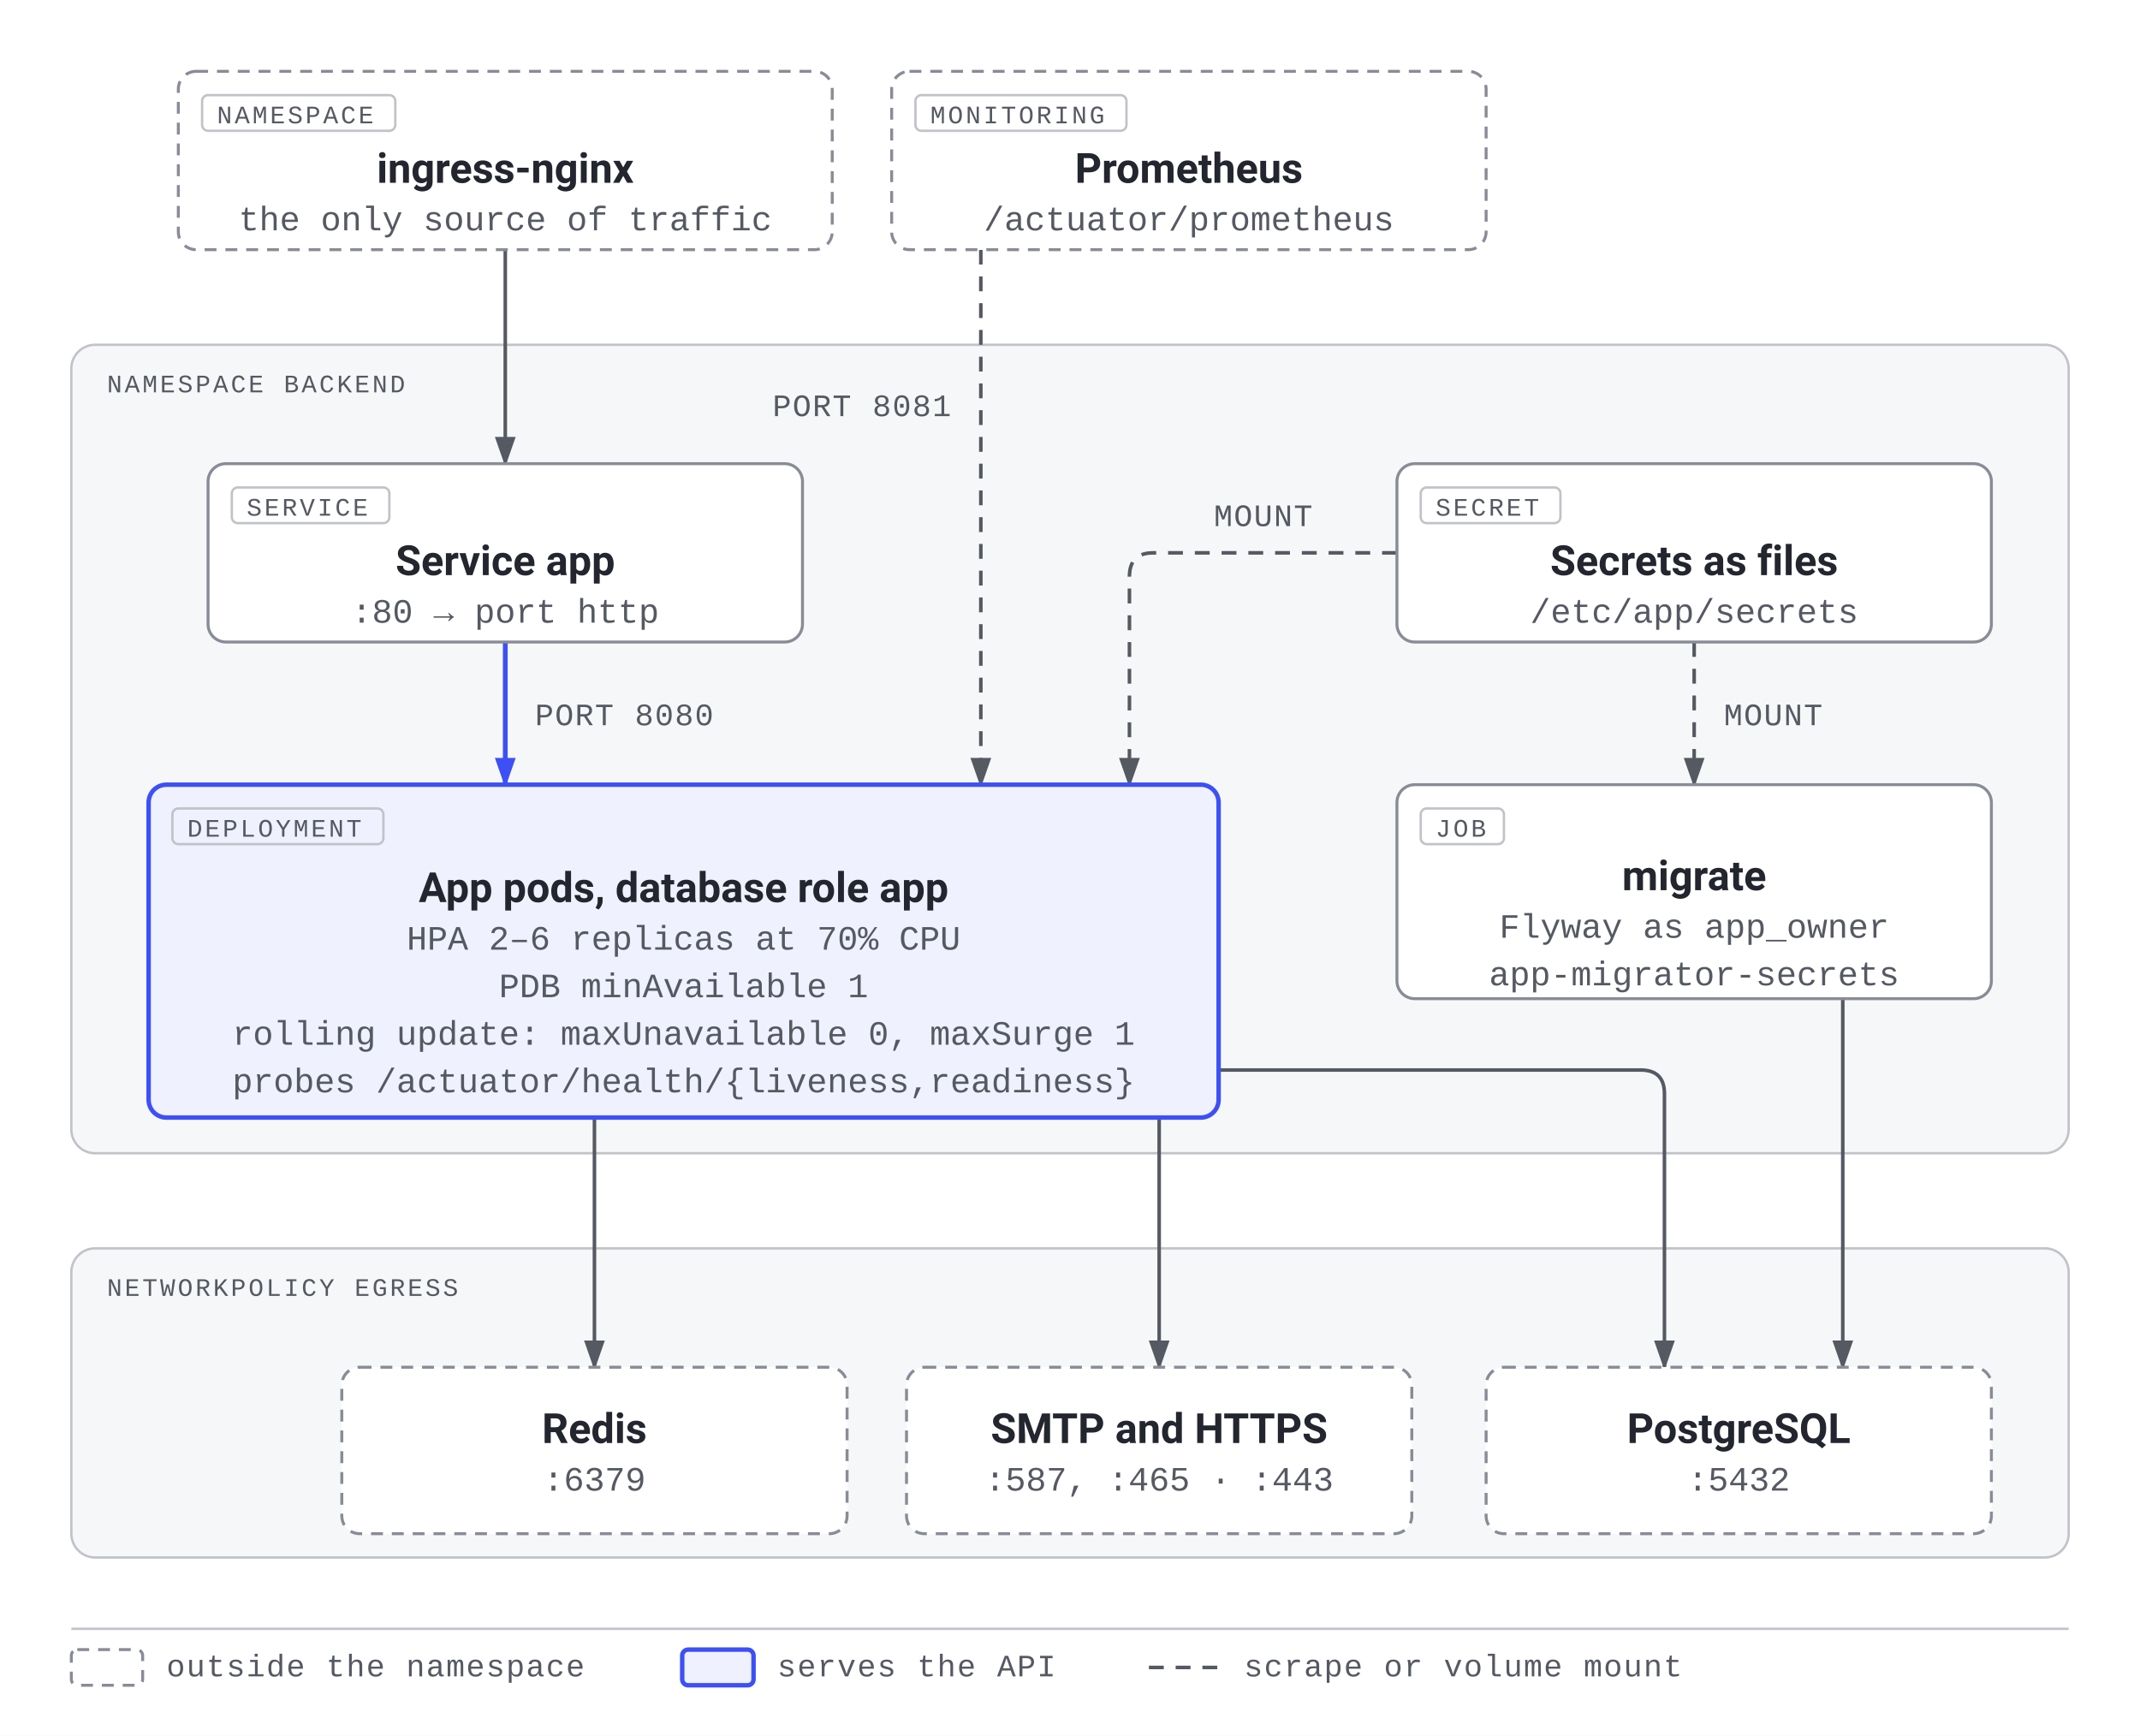
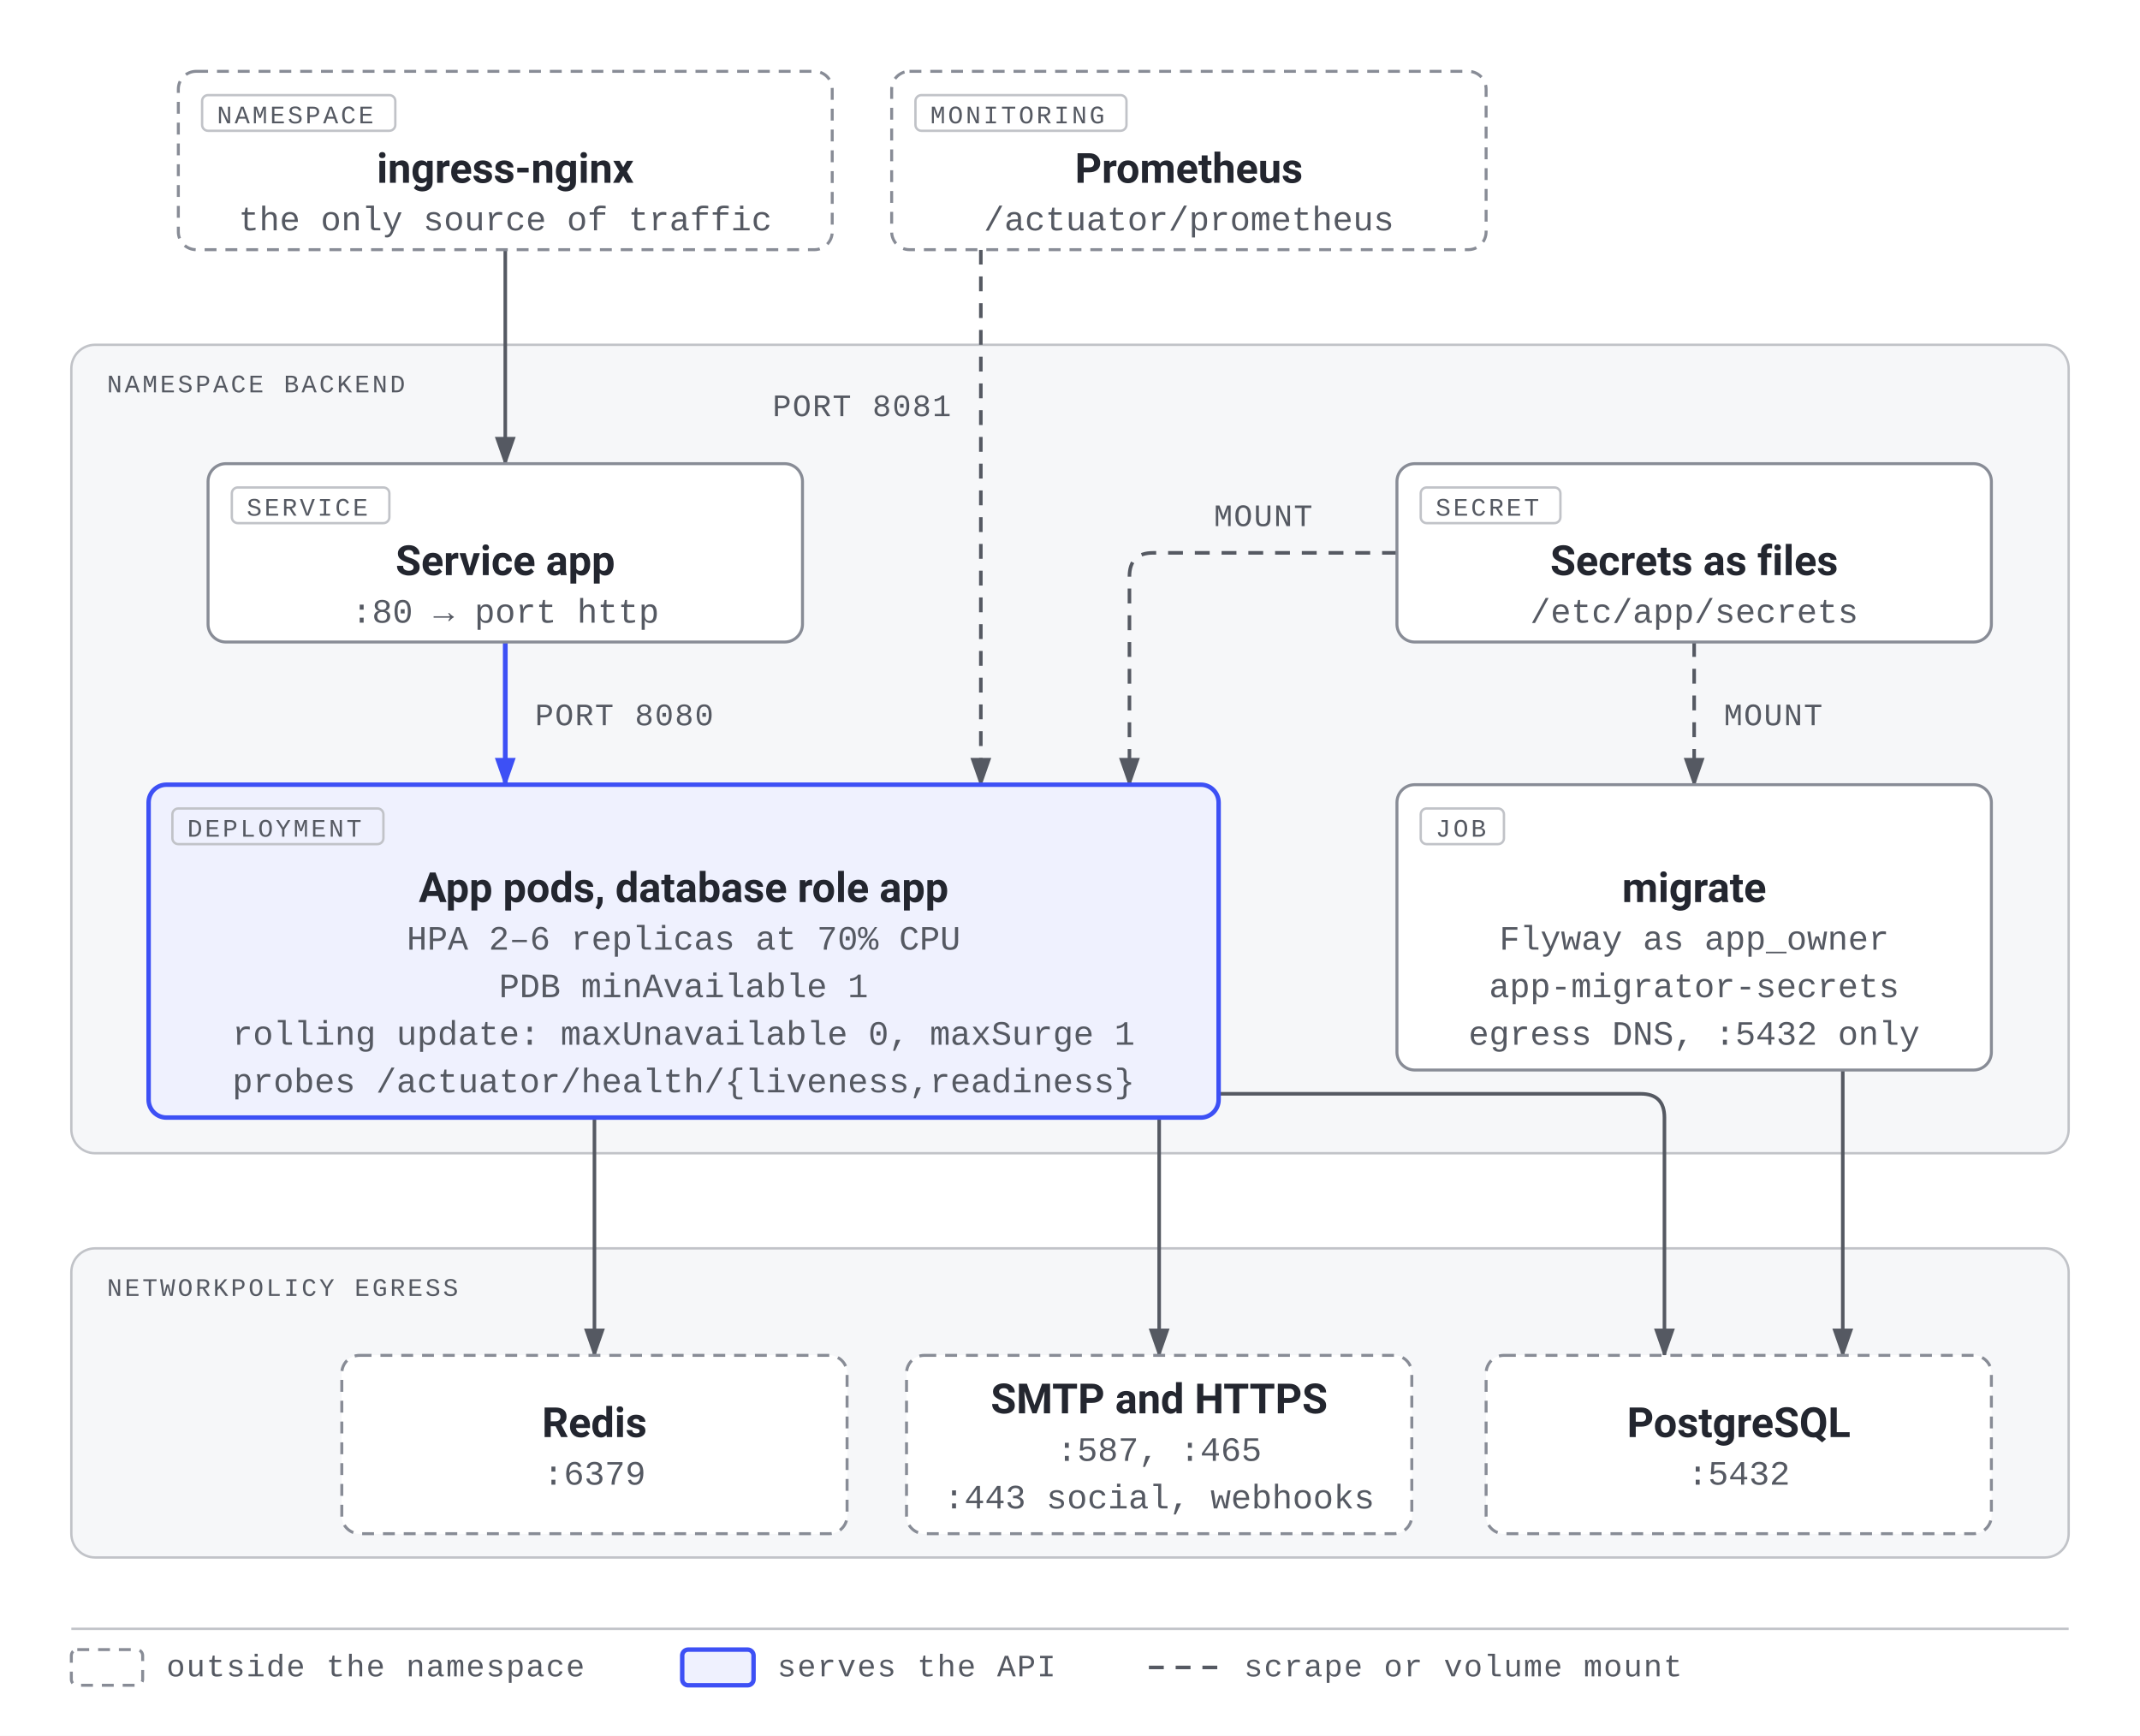
<svg xmlns="http://www.w3.org/2000/svg" viewBox="0 0 720 584" width="720" height="584" role="img" aria-labelledby="kubernetes-title kubernetes-desc">
  <defs>
    <style>
text{font-family:-apple-system, BlinkMacSystemFont, 'Segoe UI', Roboto, 'Helvetica Neue', Arial, 'Noto Sans', sans-serif} .mono{font-family:ui-monospace, SFMono-Regular, Menlo, Monaco, Consolas, 'Liberation Mono', 'Courier New', monospace}
.name{fill:#23262f;font-size:14px;font-weight:600}
.sub{fill:#555962;font-size:11.5px}
.lbl{fill:#555962;font-size:10.5px;letter-spacing:.04em}
.lbl-accent{fill:#3d50f5;font-size:10.5px;letter-spacing:.04em}
.tag{fill:#555962;font-size:8.5px;letter-spacing:.1em}
.note{fill:#555962;font-size:13px;font-style:italic}
.bg,.mask{fill:#ffffff} .mask-zone{fill:#f6f7f9}
.box{fill:#ffffff;stroke:#888c96;stroke-width:1}
.box-focal{fill:#eff1fe;stroke:#3d50f5;stroke-width:1.5}
.box-ext{fill:#ffffff;stroke:#888c96;stroke-width:1;stroke-dasharray:4 3}
.zone{fill:#f6f7f9;stroke:#c1c3c8;stroke-width:.8}
.frame{fill:none;stroke:#888c96;stroke-width:.8}
.chip{fill:none;stroke:#c1c3c8;stroke-width:.8}
.w{fill:none;stroke:#555962;stroke-width:1.2}
.w-accent{fill:none;stroke:#3d50f5;stroke-width:1.6}
.dash{stroke-dasharray:5 4}
.life{stroke:#c1c3c8;stroke-width:1;stroke-dasharray:3 3}
.sep{stroke:#c1c3c8;stroke-width:.8}
.m{fill:#555962} .m-accent{fill:#3d50f5} .m-open{fill:none;stroke:#555962;stroke-width:1.2}
.dot{fill:#23262f}
</style>
    <marker id="a" markerWidth="10" markerHeight="7" refX="9" refY="3.5" orient="auto" markerUnits="userSpaceOnUse">
      <polygon class="m" points="0 0, 10 3.5, 0 7" />
    </marker>
    <marker id="a-accent" markerWidth="10" markerHeight="7" refX="9" refY="3.5" orient="auto" markerUnits="userSpaceOnUse">
      <polygon class="m-accent" points="0 0, 10 3.5, 0 7" />
    </marker>
    <marker id="a-open" markerWidth="10" markerHeight="7" refX="9" refY="3.5" orient="auto" markerUnits="userSpaceOnUse">
      <polyline class="m-open" points="0 0, 10 3.5, 0 7" />
    </marker>
  </defs>
  <rect class="bg" width="100%" height="100%" />
  <rect class="zone" x="24" y="116" width="672" height="272" rx="8" />
  <rect class="zone" x="24" y="420" width="672" height="104" rx="8" />
  <path class="w" d="M170,84 L170,156" marker-end="url(#a)" />
  <path class="w-accent" d="M170,216 L170,264" marker-end="url(#a-accent)" />
  <path class="w dash" d="M330,84 L330,264" marker-end="url(#a)" />
  <path class="w dash" d="M470,186 L388,186 Q380,186 380,194 L380,264" marker-end="url(#a)" />
  <path class="w dash" d="M570,216 L570,264" marker-end="url(#a)" />
-   <path class="w" d="M200,376 L200,460" marker-end="url(#a)" />
-   <path class="w" d="M390,376 L390,460" marker-end="url(#a)" />
-   <path class="w" d="M410,360 L552,360 Q560,360 560,368 L560,460" marker-end="url(#a)" />
-   <path class="w" d="M620,336 L620,460" marker-end="url(#a)" />
+   <path class="w" d="M200,376 L200,456" marker-end="url(#a)" />
+   <path class="w" d="M390,376 L390,456" marker-end="url(#a)" />
+   <path class="w" d="M410,368 L552,368 Q560,368 560,376 L560,456" marker-end="url(#a)" />
+   <path class="w" d="M620,360 L620,456" marker-end="url(#a)" />
  <line class="sep" x1="24" y1="548" x2="696" y2="548" />
  <rect class="mask-zone" x="33.0" y="125.2" width="110.0" height="9.4" rx="2" />
  <text class="tag mono" x="36" y="132" text-anchor="start">NAMESPACE BACKEND</text>
  <rect class="mask-zone" x="33.0" y="429.2" width="128.4" height="9.4" rx="2" />
  <text class="tag mono" x="36" y="436" text-anchor="start">NETWORKPOLICY EGRESS</text>
  <rect class="mask-zone" x="177.0" y="235.6" width="68.4" height="11.6" rx="2" />
  <text class="lbl mono" x="180" y="244" text-anchor="start">PORT 8080</text>
  <rect class="mask-zone" x="254.6" y="131.6" width="68.4" height="11.6" rx="2" />
  <text class="lbl mono" x="320" y="140" text-anchor="end">PORT 8081</text>
  <rect class="mask-zone" x="404.7" y="168.6" width="40.6" height="11.6" rx="2" />
  <text class="lbl mono" x="425" y="177" text-anchor="middle">MOUNT</text>
  <rect class="mask-zone" x="577.0" y="235.6" width="40.6" height="11.6" rx="2" />
  <text class="lbl mono" x="580" y="244" text-anchor="start">MOUNT</text>
  <rect class="box-ext" x="24" y="555" width="24" height="12" rx="2" />
  <text class="lbl mono" x="56" y="564">outside the namespace</text>
  <rect class="box-focal" x="229.53" y="555" width="24" height="12" rx="2" />
  <text class="lbl mono" x="261.53" y="564">serves the API</text>
  <line class="w dash" x1="386.55" y1="561" x2="410.55" y2="561" />
  <text class="lbl mono" x="418.55" y="564">scrape or volume mount</text>
  <rect class="mask" x="60" y="24" width="220" height="60" rx="6" />
  <rect class="box-ext" x="60" y="24" width="220" height="60" rx="6" />
  <rect class="chip" x="68" y="32" width="65" height="12" rx="2" />
  <text class="tag mono" x="73" y="41.5">NAMESPACE</text>
  <text class="name" x="170.0" y="61.5" text-anchor="middle">ingress-nginx</text>
  <text class="sub mono" x="170.0" y="77.5" text-anchor="middle">the only source of traffic</text>
  <rect class="mask" x="300" y="24" width="200" height="60" rx="6" />
  <rect class="box-ext" x="300" y="24" width="200" height="60" rx="6" />
  <rect class="chip" x="308" y="32" width="71" height="12" rx="2" />
  <text class="tag mono" x="313" y="41.5">MONITORING</text>
  <text class="name" x="400.0" y="61.5" text-anchor="middle">Prometheus</text>
  <text class="sub mono" x="400.0" y="77.5" text-anchor="middle">/actuator/prometheus</text>
  <rect class="mask" x="70" y="156" width="200" height="60" rx="6" />
  <rect class="box" x="70" y="156" width="200" height="60" rx="6" />
  <rect class="chip" x="78" y="164" width="53" height="12" rx="2" />
  <text class="tag mono" x="83" y="173.5">SERVICE</text>
  <text class="name" x="170.0" y="193.5" text-anchor="middle">Service app</text>
  <text class="sub mono" x="170.0" y="209.5" text-anchor="middle">:80 → port http</text>
  <rect class="mask" x="470" y="156" width="200" height="60" rx="6" />
  <rect class="box" x="470" y="156" width="200" height="60" rx="6" />
  <rect class="chip" x="478" y="164" width="47" height="12" rx="2" />
  <text class="tag mono" x="483" y="173.5">SECRET</text>
  <text class="name" x="570.0" y="193.5" text-anchor="middle">Secrets as files</text>
  <text class="sub mono" x="570.0" y="209.5" text-anchor="middle">/etc/app/secrets</text>
  <rect class="mask" x="50" y="264" width="360" height="112" rx="6" />
  <rect class="box-focal" x="50" y="264" width="360" height="112" rx="6" />
  <rect class="chip" x="58" y="272" width="71" height="12" rx="2" />
  <text class="tag mono" x="63" y="281.5">DEPLOYMENT</text>
  <text class="name" x="230.0" y="303.5" text-anchor="middle">App pods, database role app</text>
  <text class="sub mono" x="230.0" y="319.5" text-anchor="middle">HPA 2–6 replicas at 70% CPU</text>
  <text class="sub mono" x="230.0" y="335.5" text-anchor="middle">PDB minAvailable 1</text>
  <text class="sub mono" x="230.0" y="351.5" text-anchor="middle">rolling update: maxUnavailable 0, maxSurge 1</text>
  <text class="sub mono" x="230.0" y="367.5" text-anchor="middle">probes /actuator/health/{liveness,readiness}</text>
-   <rect class="mask" x="470" y="264" width="200" height="72" rx="6" />
-   <rect class="box" x="470" y="264" width="200" height="72" rx="6" />
+   <rect class="mask" x="470" y="264" width="200" height="96" rx="6" />
+   <rect class="box" x="470" y="264" width="200" height="96" rx="6" />
  <rect class="chip" x="478" y="272" width="28" height="12" rx="2" />
  <text class="tag mono" x="483" y="281.5">JOB</text>
-   <text class="name" x="570.0" y="299.5" text-anchor="middle">migrate</text>
-   <text class="sub mono" x="570.0" y="315.5" text-anchor="middle">Flyway as app_owner</text>
-   <text class="sub mono" x="570.0" y="331.5" text-anchor="middle">app-migrator-secrets</text>
-   <rect class="mask" x="115" y="460" width="170" height="56" rx="6" />
-   <rect class="box-ext" x="115" y="460" width="170" height="56" rx="6" />
-   <text class="name" x="200.0" y="485.5" text-anchor="middle">Redis</text>
-   <text class="sub mono" x="200.0" y="501.5" text-anchor="middle">:6379</text>
-   <rect class="mask" x="305" y="460" width="170" height="56" rx="6" />
-   <rect class="box-ext" x="305" y="460" width="170" height="56" rx="6" />
-   <text class="name" x="390.0" y="485.5" text-anchor="middle">SMTP and HTTPS</text>
-   <text class="sub mono" x="390.0" y="501.5" text-anchor="middle">:587, :465 · :443</text>
-   <rect class="mask" x="500" y="460" width="170" height="56" rx="6" />
-   <rect class="box-ext" x="500" y="460" width="170" height="56" rx="6" />
-   <text class="name" x="585.0" y="485.5" text-anchor="middle">PostgreSQL</text>
-   <text class="sub mono" x="585.0" y="501.5" text-anchor="middle">:5432</text>
+   <text class="name" x="570.0" y="303.5" text-anchor="middle">migrate</text>
+   <text class="sub mono" x="570.0" y="319.5" text-anchor="middle">Flyway as app_owner</text>
+   <text class="sub mono" x="570.0" y="335.5" text-anchor="middle">app-migrator-secrets</text>
+   <text class="sub mono" x="570.0" y="351.5" text-anchor="middle">egress DNS, :5432 only</text>
+   <rect class="mask" x="115" y="456" width="170" height="60" rx="6" />
+   <rect class="box-ext" x="115" y="456" width="170" height="60" rx="6" />
+   <text class="name" x="200.0" y="483.5" text-anchor="middle">Redis</text>
+   <text class="sub mono" x="200.0" y="499.5" text-anchor="middle">:6379</text>
+   <rect class="mask" x="305" y="456" width="170" height="60" rx="6" />
+   <rect class="box-ext" x="305" y="456" width="170" height="60" rx="6" />
+   <text class="name" x="390.0" y="475.5" text-anchor="middle">SMTP and HTTPS</text>
+   <text class="sub mono" x="390.0" y="491.5" text-anchor="middle">:587, :465</text>
+   <text class="sub mono" x="390.0" y="507.5" text-anchor="middle">:443 social, webhooks</text>
+   <rect class="mask" x="500" y="456" width="170" height="60" rx="6" />
+   <rect class="box-ext" x="500" y="456" width="170" height="60" rx="6" />
+   <text class="name" x="585.0" y="483.5" text-anchor="middle">PostgreSQL</text>
+   <text class="sub mono" x="585.0" y="499.5" text-anchor="middle">:5432</text>
</svg>
